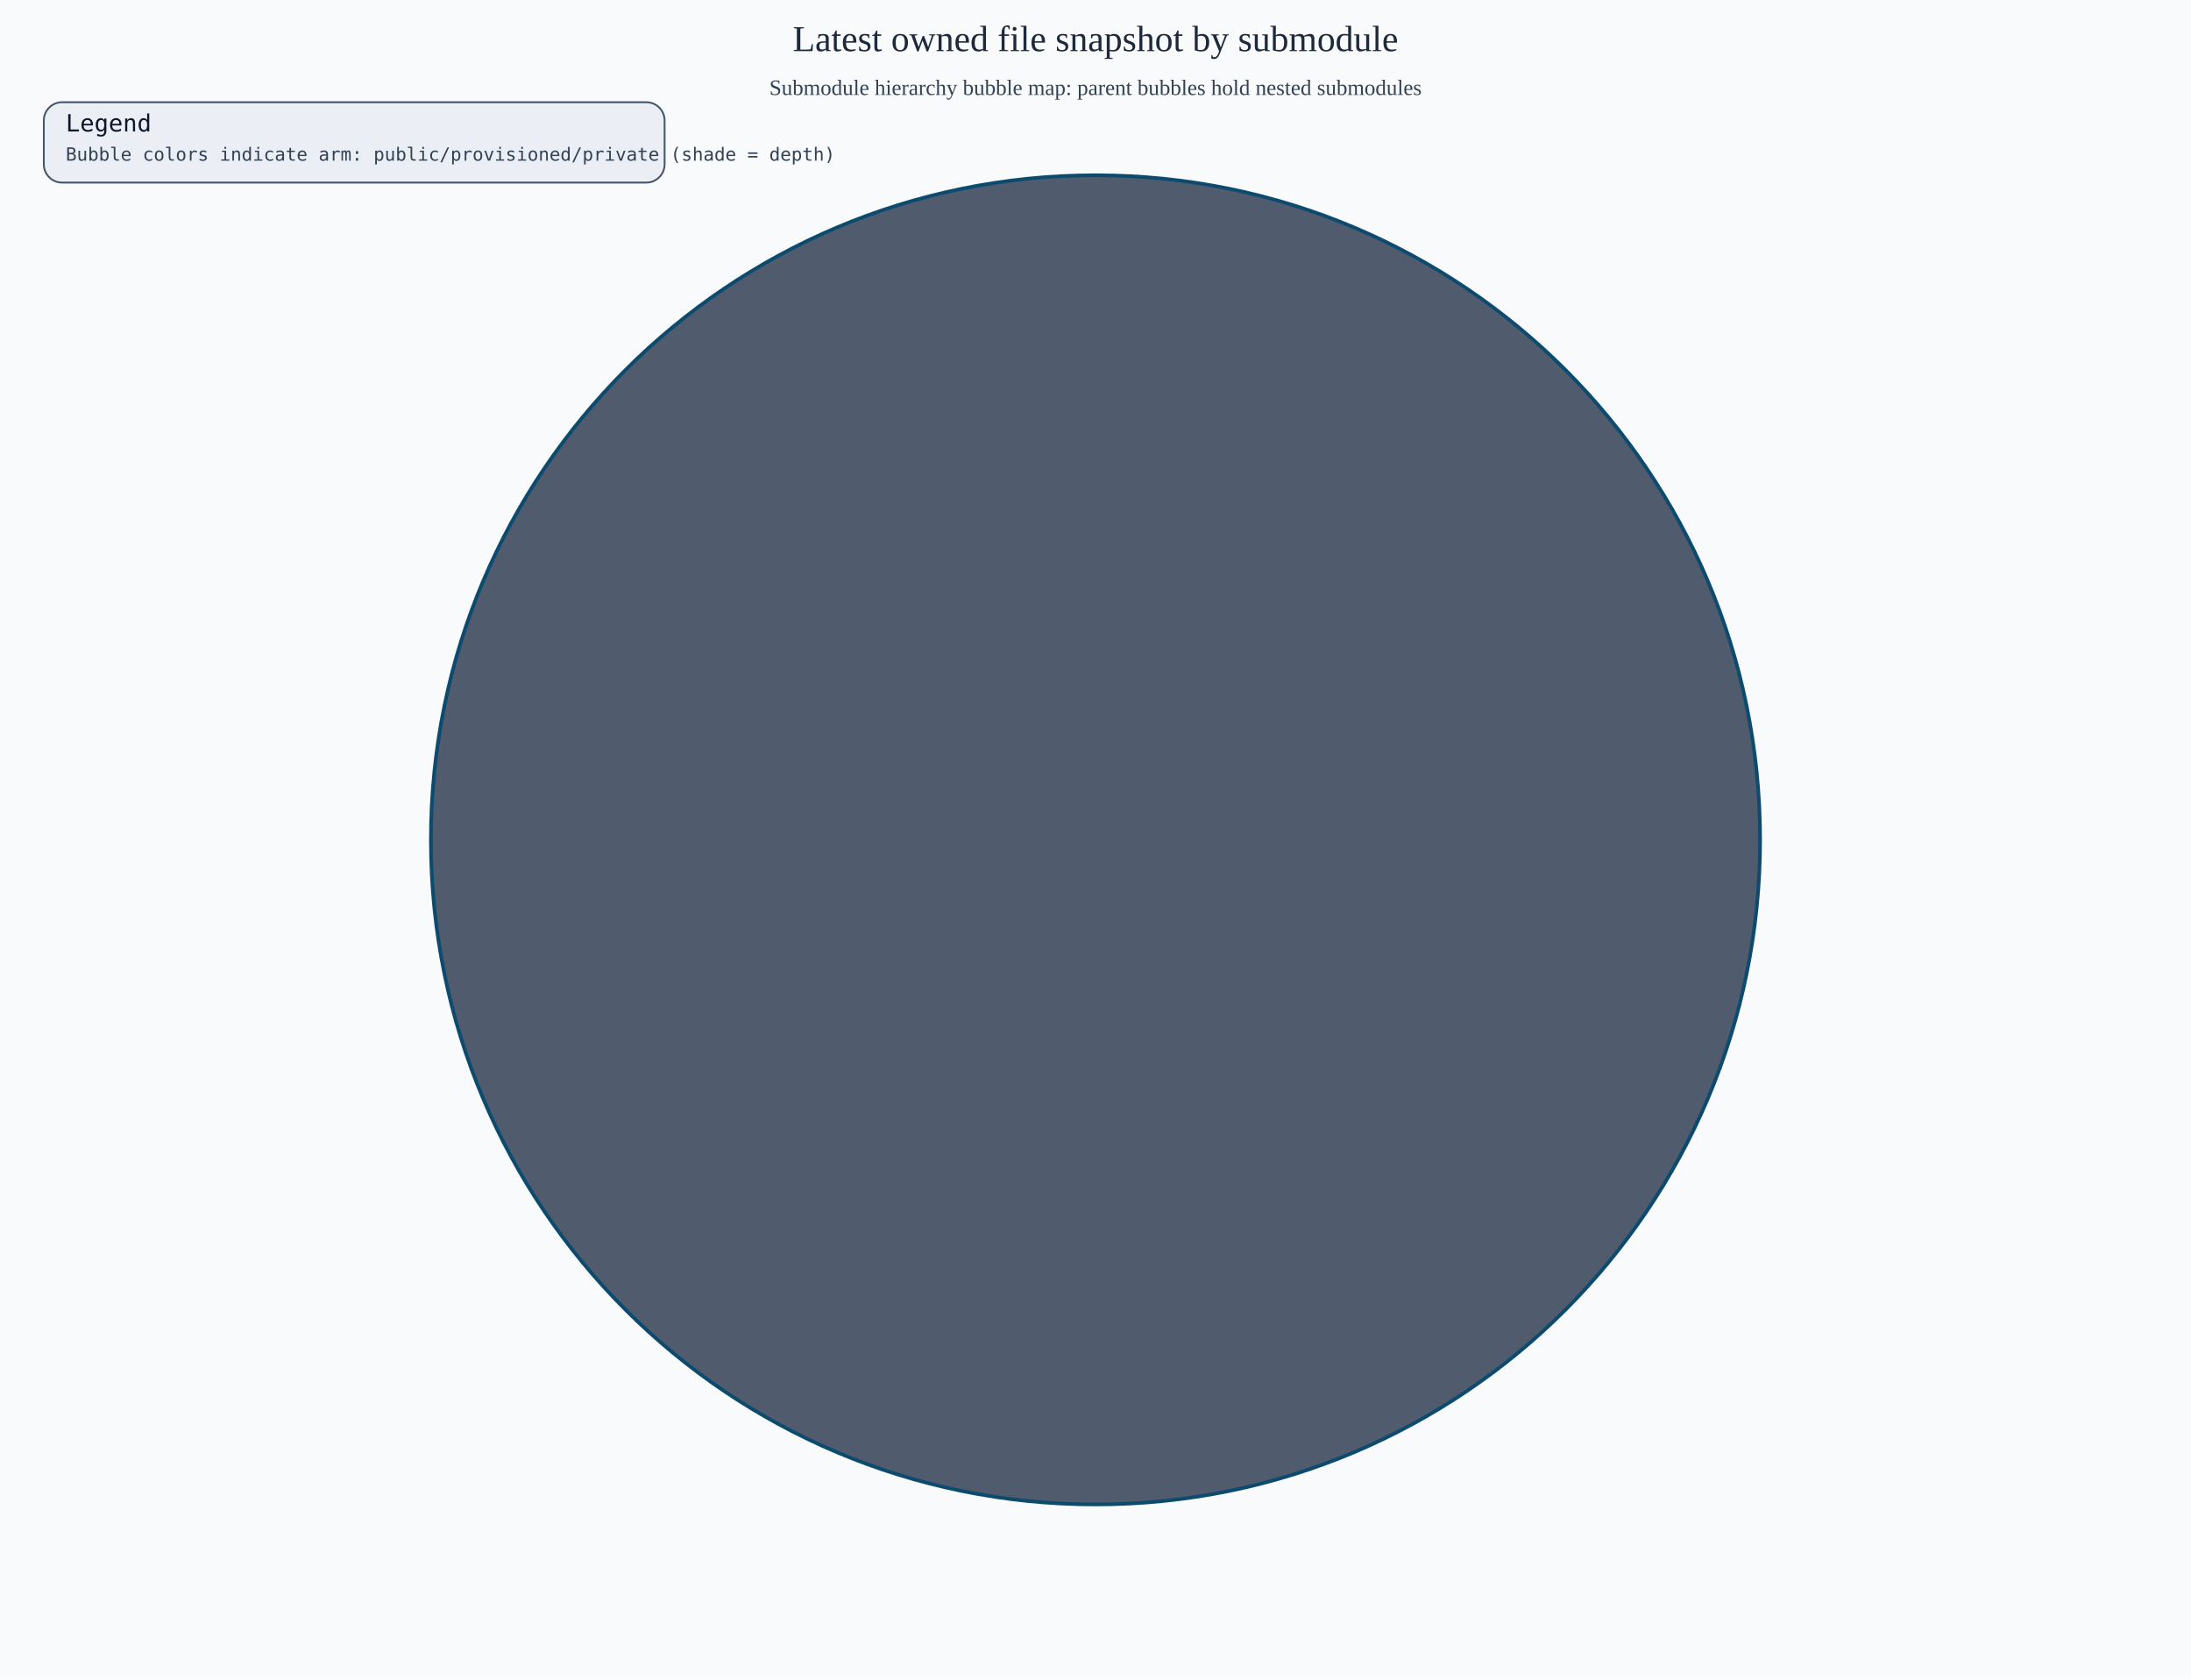
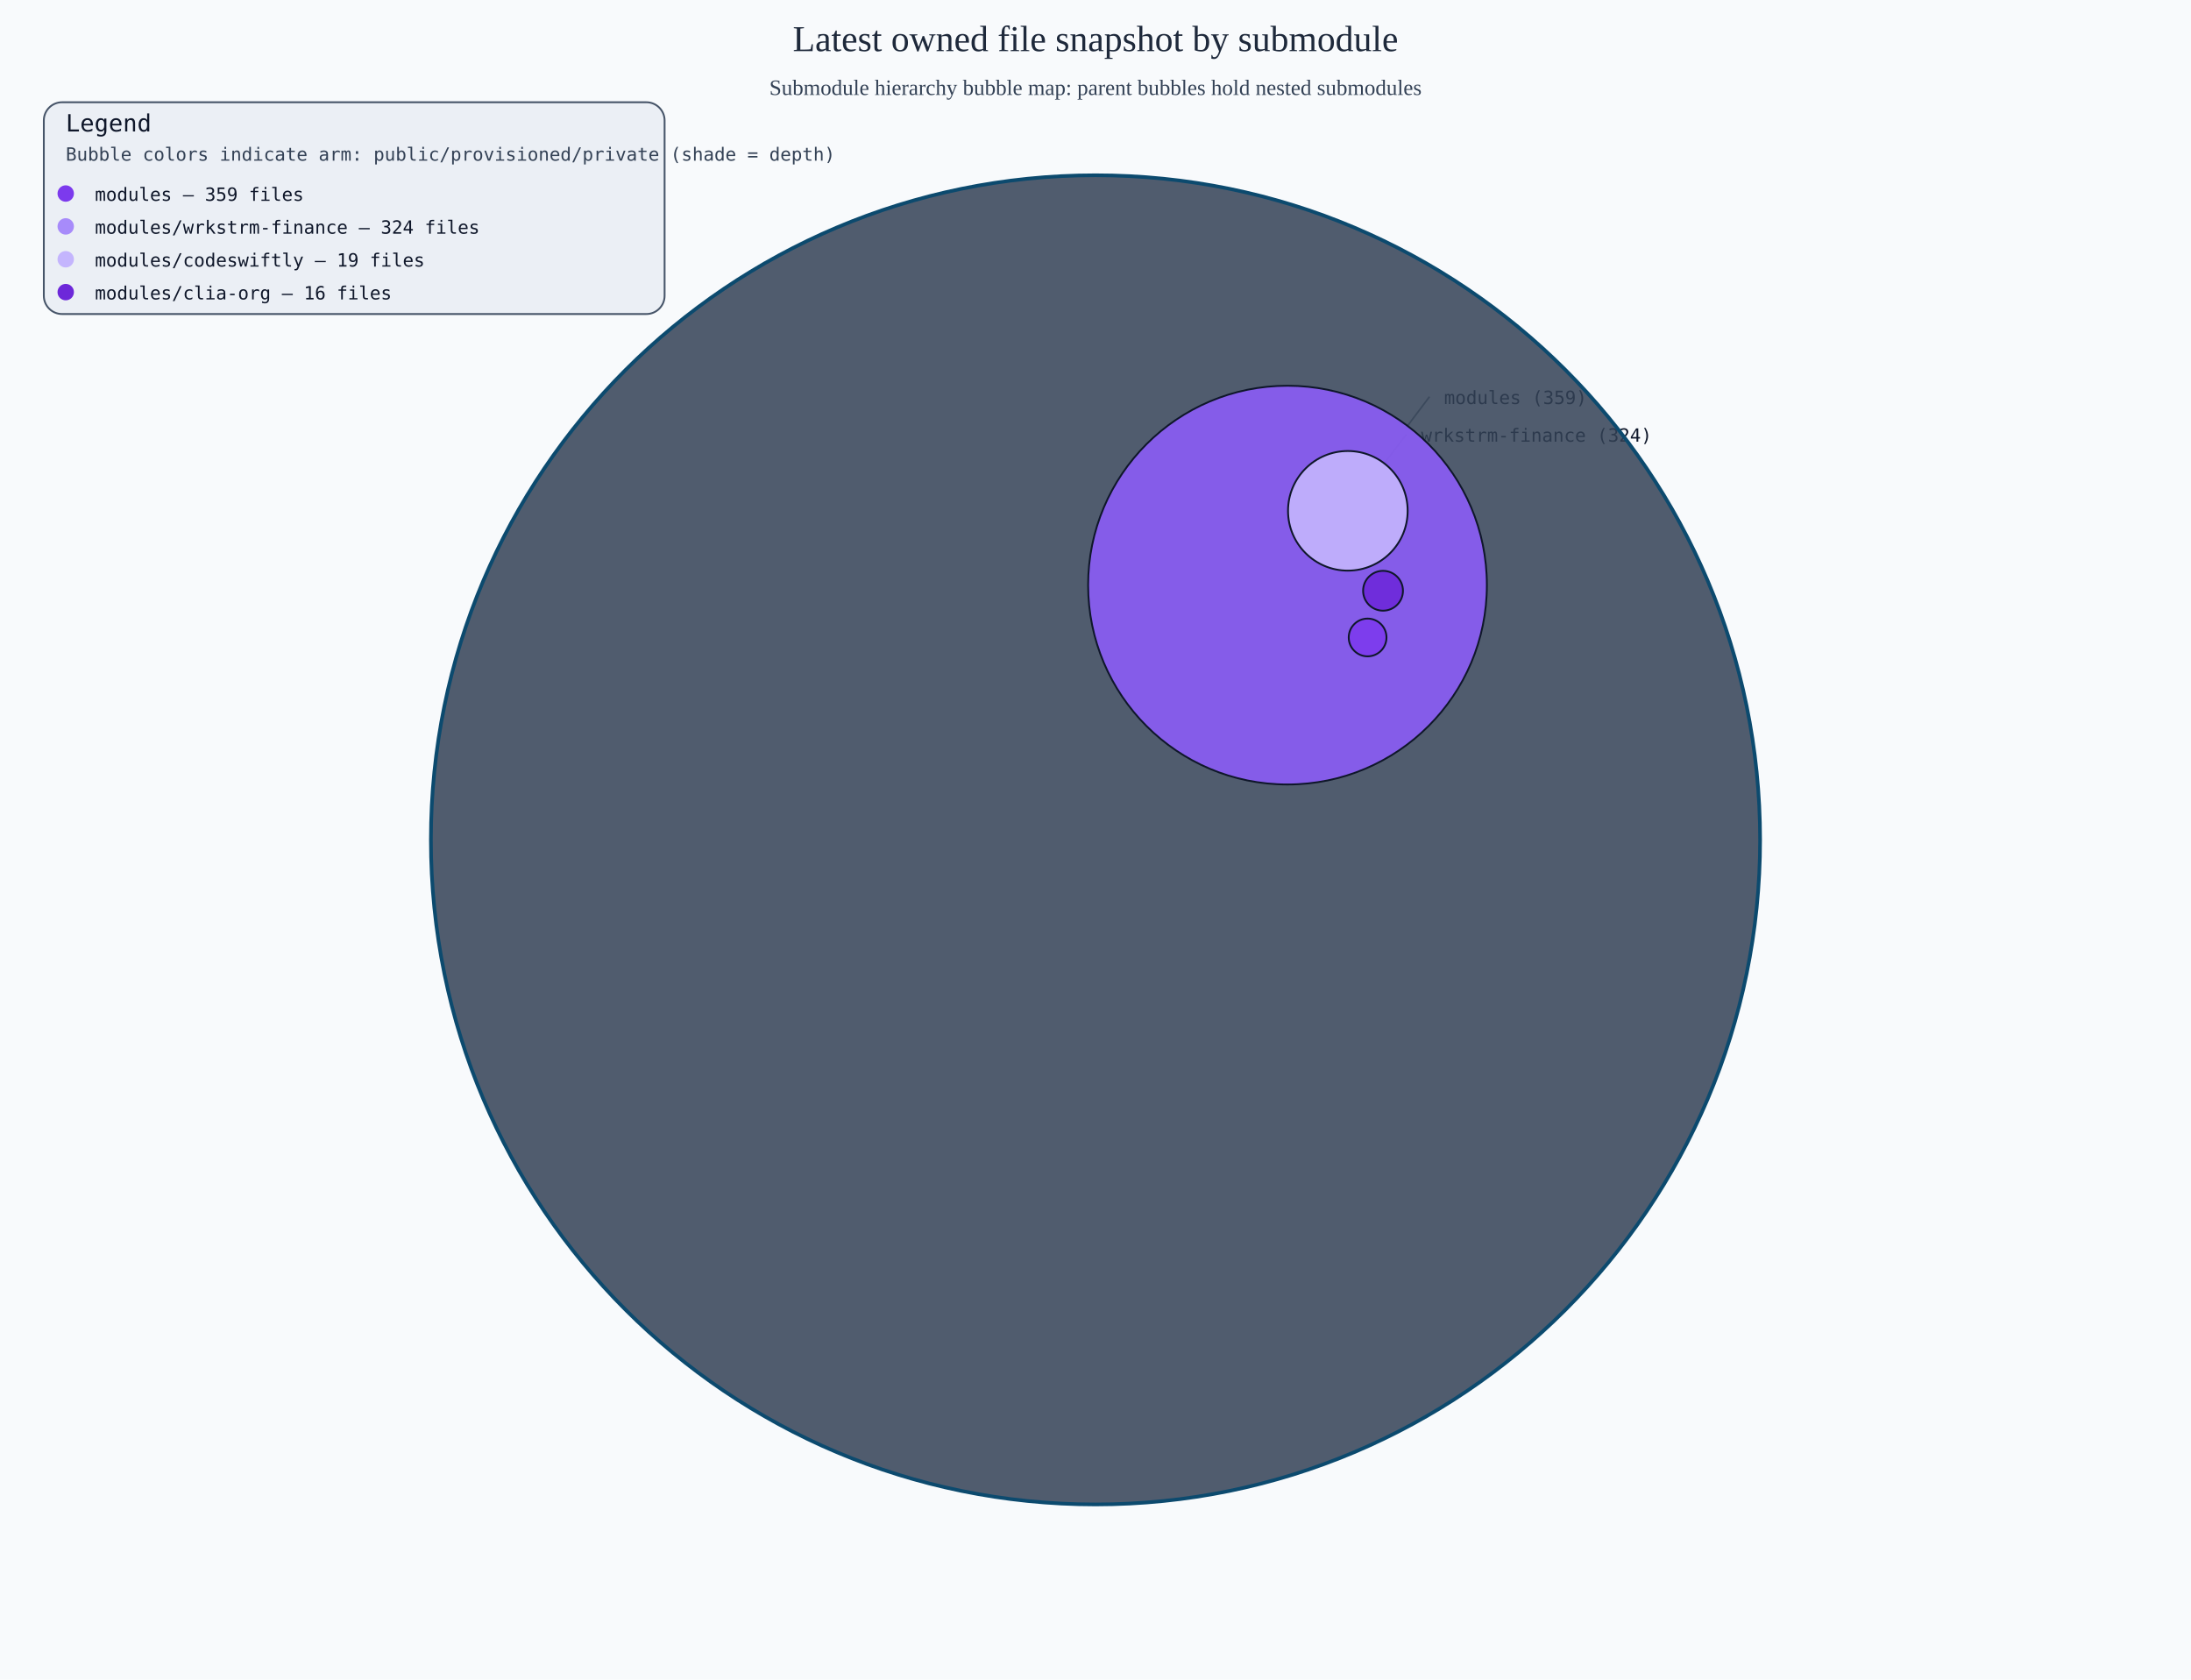
<svg xmlns="http://www.w3.org/2000/svg" viewBox="0 0 1200 920">
  <rect x="0" y="0" width="1200" height="920" fill="#f8fafc" />
  <text x="600" y="28" text-anchor="middle" font-size="20" fill="#1e293b">Latest owned file snapshot by submodule</text>
  <text x="600" y="52" text-anchor="middle" font-size="12" fill="#334155">Submodule hierarchy bubble map: parent bubbles hold nested submodules</text>
-   <rect x="24.0" y="56.0" width="340.0" height="44.0" fill="#e2e8f0" fill-opacity="0.6" stroke="#475569" stroke-width="1" rx="10" />
+   <rect x="24.0" y="56.0" width="340.0" height="116.0" fill="#e2e8f0" fill-opacity="0.6" stroke="#475569" stroke-width="1" rx="10" />
  <text x="36.0" y="72.0" font-size="13" fill="#0f172a" font-family="monospace">Legend</text>
  <text x="36.0" y="88.0" font-size="10" fill="#334155" font-family="monospace">Bubble colors indicate arm: public/provisioned/private (shade = depth)</text>
+   <circle cx="36.0" cy="106.0" r="4.5" fill="#7c3aed" />
+   <text x="52.0" y="110.0" font-size="10" fill="#0f172a" font-family="monospace" alignment-baseline="middle">modules — 359 files</text>
+   <circle cx="36.0" cy="124.0" r="4.5" fill="#a78bfa" />
+   <text x="52.0" y="128.0" font-size="10" fill="#0f172a" font-family="monospace" alignment-baseline="middle">modules/wrkstrm-finance — 324 files</text>
+   <circle cx="36.0" cy="142.0" r="4.5" fill="#c4b5fd" />
+   <text x="52.0" y="146.0" font-size="10" fill="#0f172a" font-family="monospace" alignment-baseline="middle">modules/codeswiftly — 19 files</text>
+   <circle cx="36.0" cy="160.0" r="4.5" fill="#6d28d9" />
+   <text x="52.0" y="164.0" font-size="10" fill="#0f172a" font-family="monospace" alignment-baseline="middle">modules/clia-org — 16 files</text>
+   <line x1="769.98" y1="234.46" x2="782.92" y2="217.29" stroke="#334155" stroke-width="0.9" stroke-opacity="0.7" />
+   <text x="790.92" y="221.29" text-anchor="start" fill="#0f172a" font-size="10" font-family="monospace">modules (359)</text>
+   <line x1="757.23" y1="254.98" x2="770.31" y2="237.92" stroke="#334155" stroke-width="0.9" stroke-opacity="0.7" />
+   <text x="778.31" y="241.92" text-anchor="start" fill="#0f172a" font-size="10" font-family="monospace">wrkstrm-finance (324)</text>
  <g font-family="monospace" font-size="11">
    <circle cx="600.0" cy="460.0" r="364.0" fill="#334155" fill-opacity="0.85" stroke="#0c4a6e" stroke-width="2" />
  </g>
+   <g font-family="monospace" font-size="11">
+     <circle cx="705.158" cy="320.469" r="109.2" fill="#8b5cf6" fill-opacity="0.90" stroke="#0f172a" stroke-width="1" />
+   </g>
+   <g font-family="monospace" font-size="11">
+     <circle cx="738.208" cy="279.785" r="32.76" fill="#c4b5fd" fill-opacity="0.90" stroke="#0f172a" stroke-width="1" />
+   </g>
+   <g font-family="monospace" font-size="11">
+     <circle cx="757.482" cy="323.565" r="10.912" fill="#6d28d9" fill-opacity="0.90" stroke="#0f172a" stroke-width="1" />
+   </g>
+   <g font-family="monospace" font-size="11">
+     <circle cx="749.031" cy="349.149" r="10.338" fill="#7c3aed" fill-opacity="0.90" stroke="#0f172a" stroke-width="1" />
+   </g>
</svg>
